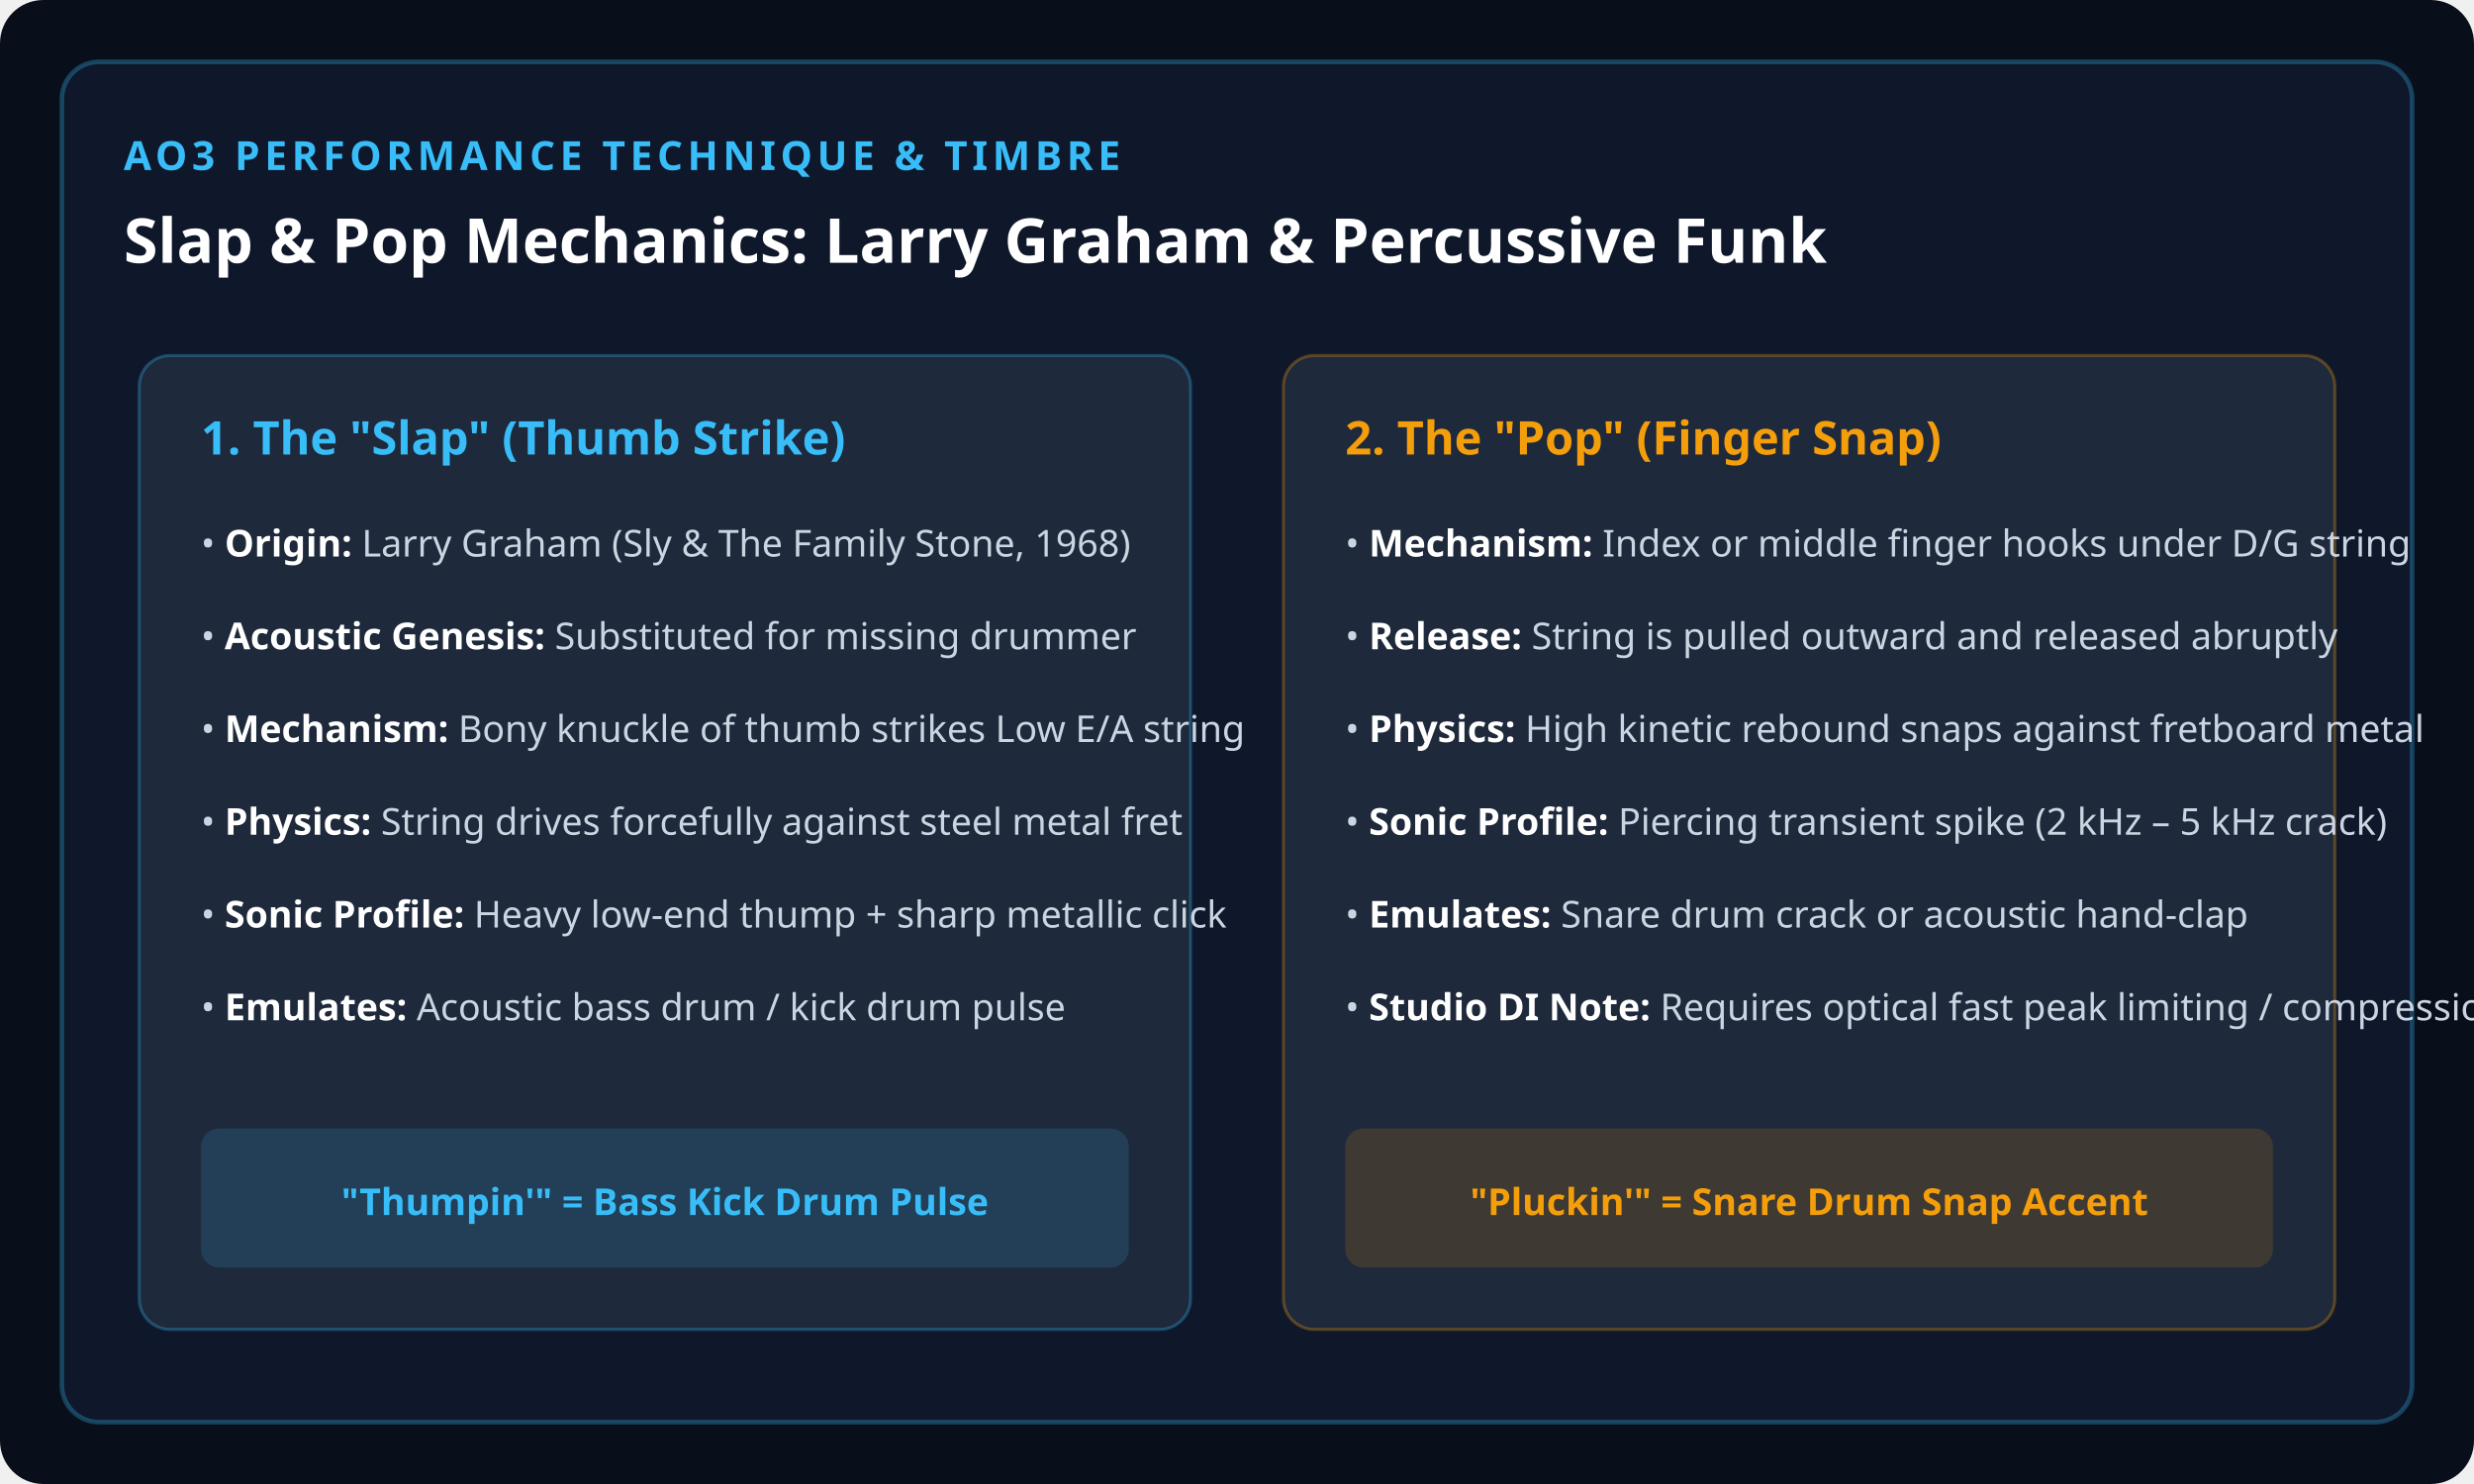
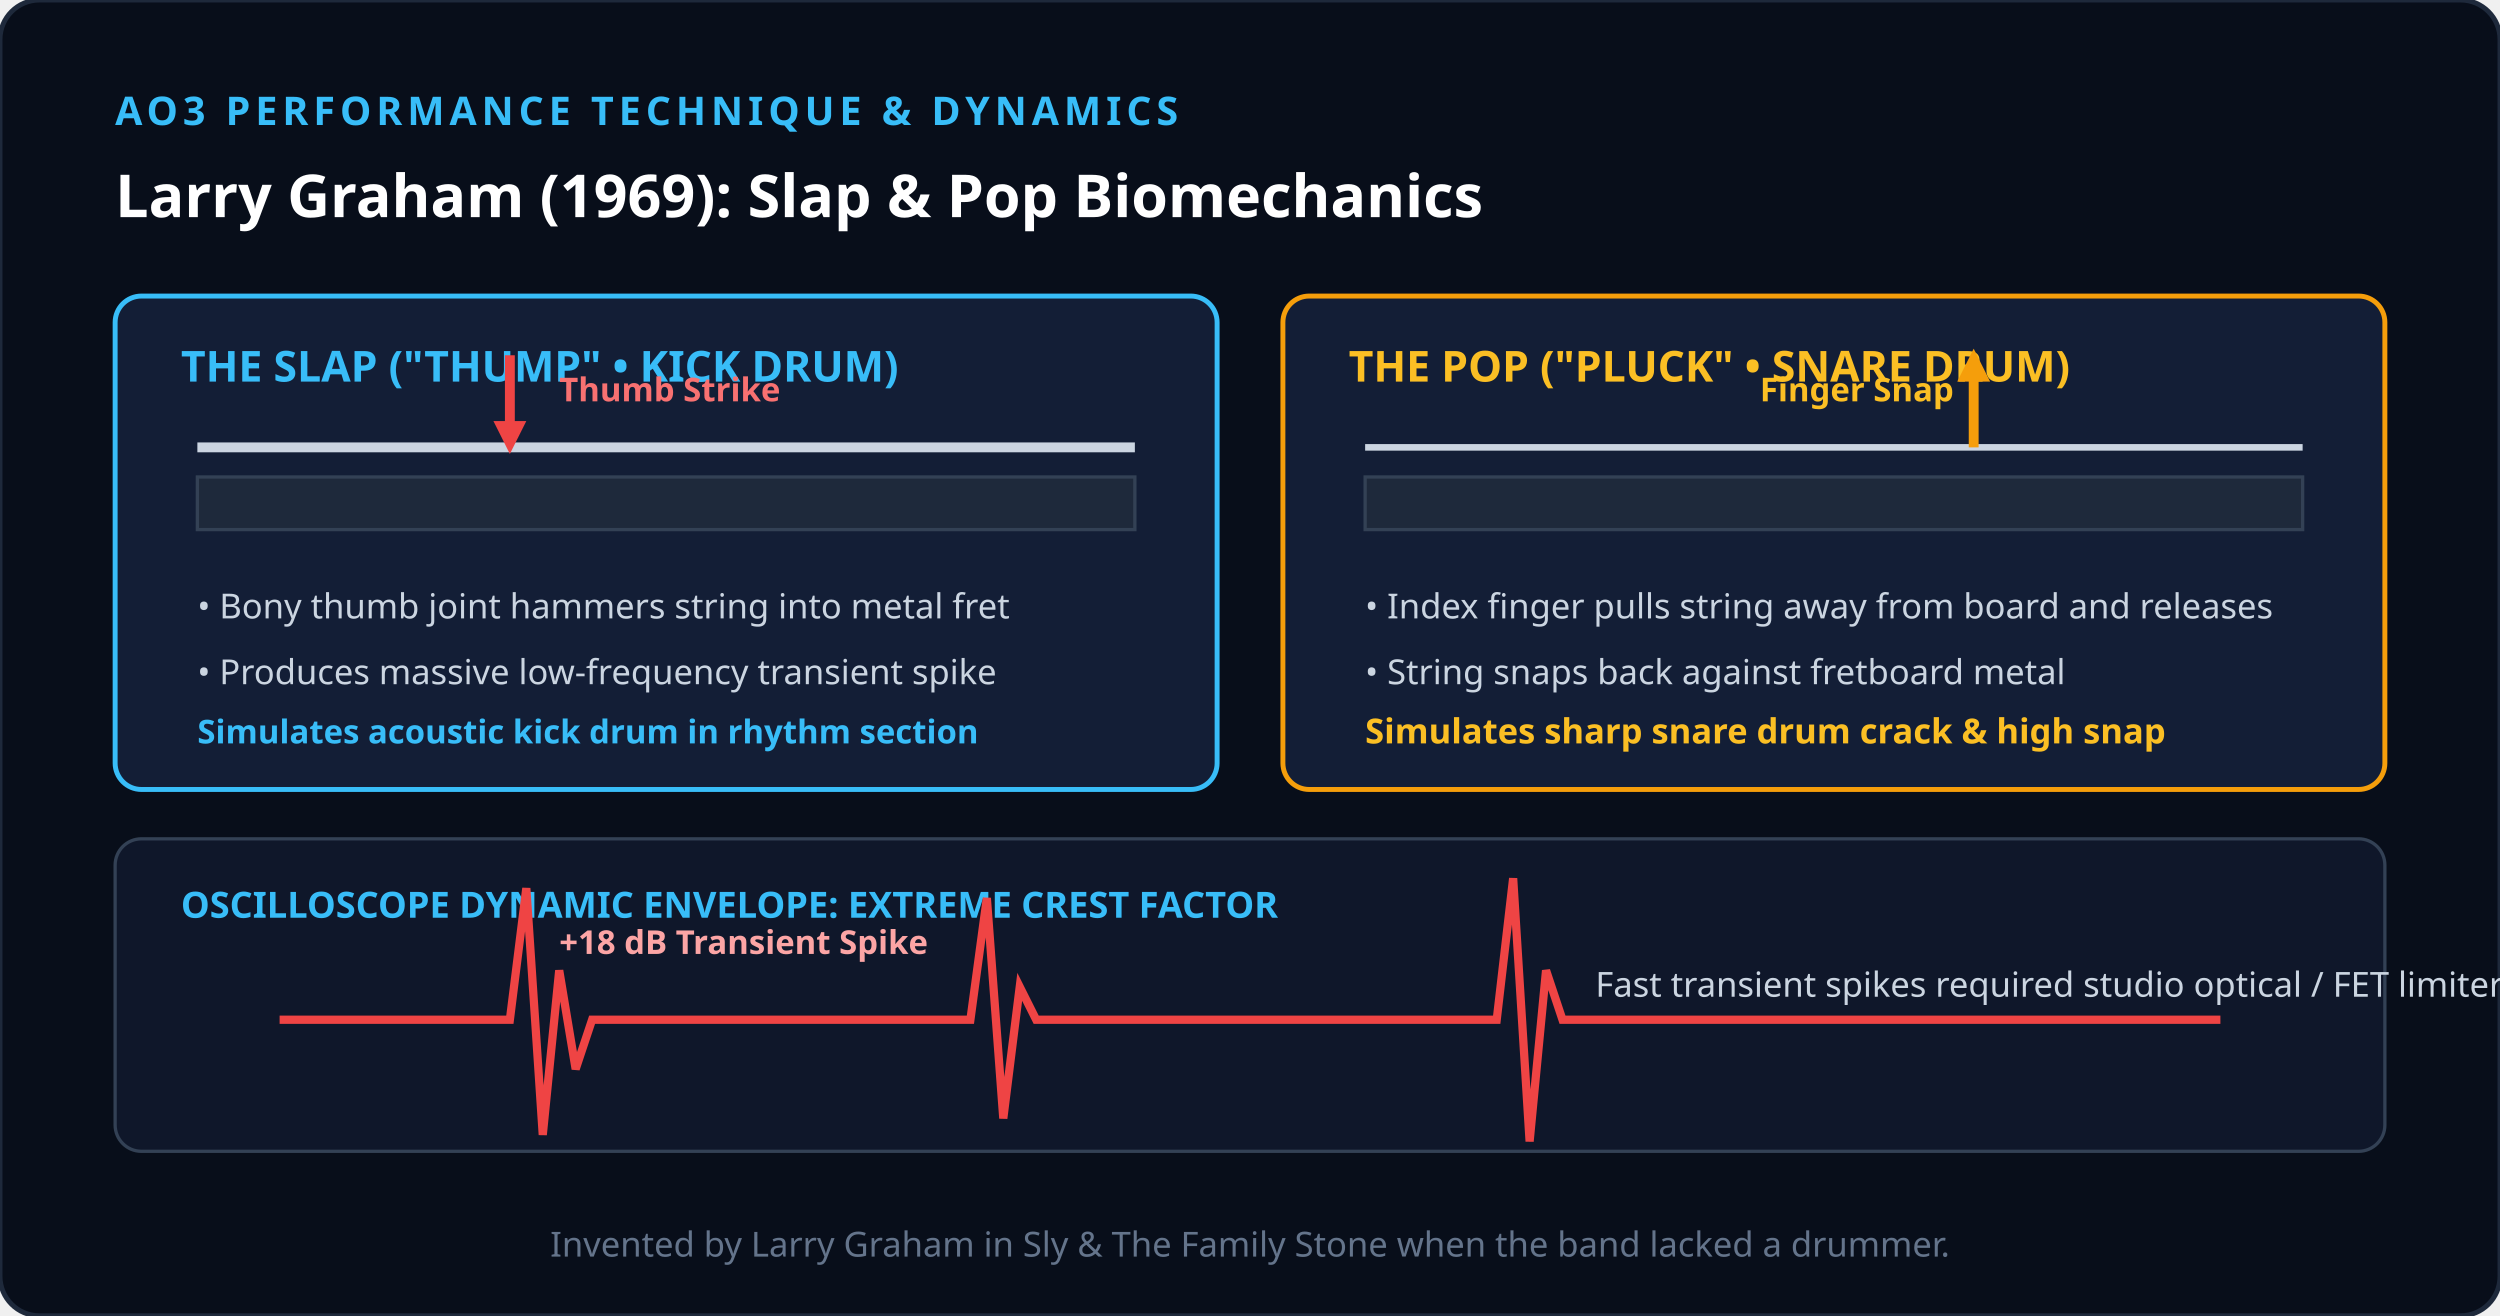
- <svg xmlns="http://www.w3.org/2000/svg" viewBox="0 0 800 480" width="100%" height="100%">
-   <rect width="800" height="480" fill="#080e1a" rx="14" />
-   <rect x="20" y="20" width="760" height="440" fill="#0f172a" stroke="rgba(56,189,248,0.3)" stroke-width="1.5" rx="12" />
-   <text x="40" y="55" fill="#38bdf8" font-family="system-ui, sans-serif" font-size="13" font-weight="800" letter-spacing="1.5">AO3 PERFORMANCE TECHNIQUE &amp; TIMBRE</text>
-   <text x="40" y="85" fill="#ffffff" font-family="system-ui, sans-serif" font-size="20" font-weight="900">Slap &amp; Pop Mechanics: Larry Graham &amp; Percussive Funk</text>
-   <g transform="translate(45, 115)">
-     <rect x="0" y="0" width="340" height="315" fill="#1e293b" rx="10" stroke="rgba(56,189,248,0.3)" />
-     <text x="20" y="32" fill="#38bdf8" font-family="system-ui, sans-serif" font-size="15" font-weight="800">1. The "Slap" (Thumb Strike)</text>
-     <text x="20" y="65" fill="#cbd5e1" font-family="system-ui, sans-serif" font-size="12">• <tspan fill="#ffffff" font-weight="700">Origin:</tspan> Larry Graham (Sly &amp; The Family Stone, 1968)</text>
-     <text x="20" y="95" fill="#cbd5e1" font-family="system-ui, sans-serif" font-size="12">• <tspan fill="#ffffff" font-weight="700">Acoustic Genesis:</tspan> Substituted for missing drummer</text>
-     <text x="20" y="125" fill="#cbd5e1" font-family="system-ui, sans-serif" font-size="12">• <tspan fill="#ffffff" font-weight="700">Mechanism:</tspan> Bony knuckle of thumb strikes Low E/A string</text>
-     <text x="20" y="155" fill="#cbd5e1" font-family="system-ui, sans-serif" font-size="12">• <tspan fill="#ffffff" font-weight="700">Physics:</tspan> String drives forcefully against steel metal fret</text>
-     <text x="20" y="185" fill="#cbd5e1" font-family="system-ui, sans-serif" font-size="12">• <tspan fill="#ffffff" font-weight="700">Sonic Profile:</tspan> Heavy low-end thump + sharp metallic click</text>
-     <text x="20" y="215" fill="#cbd5e1" font-family="system-ui, sans-serif" font-size="12">• <tspan fill="#ffffff" font-weight="700">Emulates:</tspan> Acoustic bass drum / kick drum pulse</text>
-     <rect x="20" y="250" width="300" height="45" fill="rgba(56,189,248,0.15)" rx="6" />
-     <text x="170" y="278" fill="#38bdf8" font-family="system-ui, sans-serif" font-size="12" font-weight="800" text-anchor="middle">"Thumpin'" = Bass Kick Drum Pulse</text>
+ <svg xmlns="http://www.w3.org/2000/svg" viewBox="0 0 760 400" width="100%" height="100%">
+   <rect width="760" height="400" rx="12" fill="#080e1a" stroke="#1e293b" stroke-width="1.5" />
+   <text x="35" y="38" fill="#38bdf8" font-family="system-ui, sans-serif" font-size="12" font-weight="800" letter-spacing="1.5">AO3 PERFORMANCE TECHNIQUE &amp; DYNAMICS</text>
+   <text x="35" y="66" fill="#ffffff" font-family="system-ui, sans-serif" font-size="18" font-weight="900">Larry Graham (1969): Slap &amp; Pop Biomechanics</text>
+   <g transform="translate(35, 90)">
+     <rect width="335" height="150" rx="8" fill="#131e36" stroke="#38bdf8" stroke-width="1.5" />
+     <text x="20" y="26" fill="#38bdf8" font-family="system-ui, sans-serif" font-size="13" font-weight="800">THE SLAP ("THUMP" • KICK DRUM)</text>
+     <rect x="25" y="55" width="285" height="16" fill="#1e293b" stroke="#334155" />
+     <line x1="25" y1="46" x2="310" y2="46" stroke="#cbd5e1" stroke-width="3" />
+     <path d="M 120 18 L 120 44" stroke="#ef4444" stroke-width="3" />
+     <polygon points="120,48 115,38 125,38" fill="#ef4444" />
+     <text x="135" y="32" fill="#f87171" font-family="system-ui, sans-serif" font-size="10" font-weight="800">Thumb Strike</text>
+     <text x="25" y="98" fill="#cbd5e1" font-family="system-ui, sans-serif" font-size="10.5">• Bony thumb joint hammers string into metal fret</text>
+     <text x="25" y="118" fill="#cbd5e1" font-family="system-ui, sans-serif" font-size="10.5">• Produces massive low-frequency transient spike</text>
+     <text x="25" y="136" fill="#38bdf8" font-family="system-ui, sans-serif" font-size="10" font-weight="700">Simulates acoustic kick drum in rhythm section</text>
  </g>
-   <g transform="translate(415, 115)">
-     <rect x="0" y="0" width="340" height="315" fill="#1e293b" rx="10" stroke="rgba(245,158,11,0.3)" />
-     <text x="20" y="32" fill="#f59e0b" font-family="system-ui, sans-serif" font-size="15" font-weight="800">2. The "Pop" (Finger Snap)</text>
-     <text x="20" y="65" fill="#cbd5e1" font-family="system-ui, sans-serif" font-size="12">• <tspan fill="#ffffff" font-weight="700">Mechanism:</tspan> Index or middle finger hooks under D/G string</text>
-     <text x="20" y="95" fill="#cbd5e1" font-family="system-ui, sans-serif" font-size="12">• <tspan fill="#ffffff" font-weight="700">Release:</tspan> String is pulled outward and released abruptly</text>
-     <text x="20" y="125" fill="#cbd5e1" font-family="system-ui, sans-serif" font-size="12">• <tspan fill="#ffffff" font-weight="700">Physics:</tspan> High kinetic rebound snaps against fretboard metal</text>
-     <text x="20" y="155" fill="#cbd5e1" font-family="system-ui, sans-serif" font-size="12">• <tspan fill="#ffffff" font-weight="700">Sonic Profile:</tspan> Piercing transient spike (2 kHz – 5 kHz crack)</text>
-     <text x="20" y="185" fill="#cbd5e1" font-family="system-ui, sans-serif" font-size="12">• <tspan fill="#ffffff" font-weight="700">Emulates:</tspan> Snare drum crack or acoustic hand-clap</text>
-     <text x="20" y="215" fill="#cbd5e1" font-family="system-ui, sans-serif" font-size="12">• <tspan fill="#ffffff" font-weight="700">Studio DI Note:</tspan> Requires optical fast peak limiting / compression</text>
-     <rect x="20" y="250" width="300" height="45" fill="rgba(245,158,11,0.15)" rx="6" />
-     <text x="170" y="278" fill="#f59e0b" font-family="system-ui, sans-serif" font-size="12" font-weight="800" text-anchor="middle">"Pluckin'" = Snare Drum Snap Accent</text>
+   <g transform="translate(390, 90)">
+     <rect width="335" height="150" rx="8" fill="#131e36" stroke="#f59e0b" stroke-width="1.5" />
+     <text x="20" y="26" fill="#fbbf24" font-family="system-ui, sans-serif" font-size="13" font-weight="800">THE POP ("PLUCK" • SNARE DRUM)</text>
+     <rect x="25" y="55" width="285" height="16" fill="#1e293b" stroke="#334155" />
+     <line x1="25" y1="46" x2="310" y2="46" stroke="#cbd5e1" stroke-width="2" />
+     <path d="M 210 46 L 210 20" stroke="#f59e0b" stroke-width="3" />
+     <polygon points="210,16 205,26 215,26" fill="#f59e0b" />
+     <text x="145" y="32" fill="#fbbf24" font-family="system-ui, sans-serif" font-size="10" font-weight="800">Finger Snap</text>
+     <text x="25" y="98" fill="#cbd5e1" font-family="system-ui, sans-serif" font-size="10.5">• Index finger pulls string away from board and releases</text>
+     <text x="25" y="118" fill="#cbd5e1" font-family="system-ui, sans-serif" font-size="10.5">• String snaps back against fretboard metal</text>
+     <text x="25" y="136" fill="#fbbf24" font-family="system-ui, sans-serif" font-size="10.5" font-weight="700">Simulates sharp snare drum crack &amp; high snap</text>
  </g>
+   <g transform="translate(35, 255)">
+     <rect width="690" height="95" rx="8" fill="#0f172a" stroke="#334155" stroke-width="1" />
+     <text x="20" y="24" fill="#38bdf8" font-family="system-ui, sans-serif" font-size="11" font-weight="800">OSCILLOSCOPE DYNAMIC ENVELOPE: EXTREME CREST FACTOR</text>
+     <path d="M 50 55 L 120 55 L 125 15 L 130 90 L 135 40 L 140 70 L 145 55 L 260 55 L 265 18 L 270 85 L 275 45 L 280 55 L 420 55 L 425 12 L 430 92 L 435 40 L 440 55 L 640 55" fill="none" stroke="#ef4444" stroke-width="2.5" />
+     <text x="135" y="35" fill="#fca5a5" font-family="system-ui, sans-serif" font-size="10" font-weight="700">+18 dB Transient Spike</text>
+     <text x="450" y="48" fill="#cbd5e1" font-family="system-ui, sans-serif" font-size="10.5">Fast transient spikes required studio optical / FET limiters (LA-2A / 1176) to protect tape heads.</text>
+   </g>
+   <text x="380" y="382" fill="#64748b" font-family="system-ui, sans-serif" font-size="10.5" text-anchor="middle">Invented by Larry Graham in Sly &amp; The Family Stone when the band lacked a drummer.</text>
</svg>
